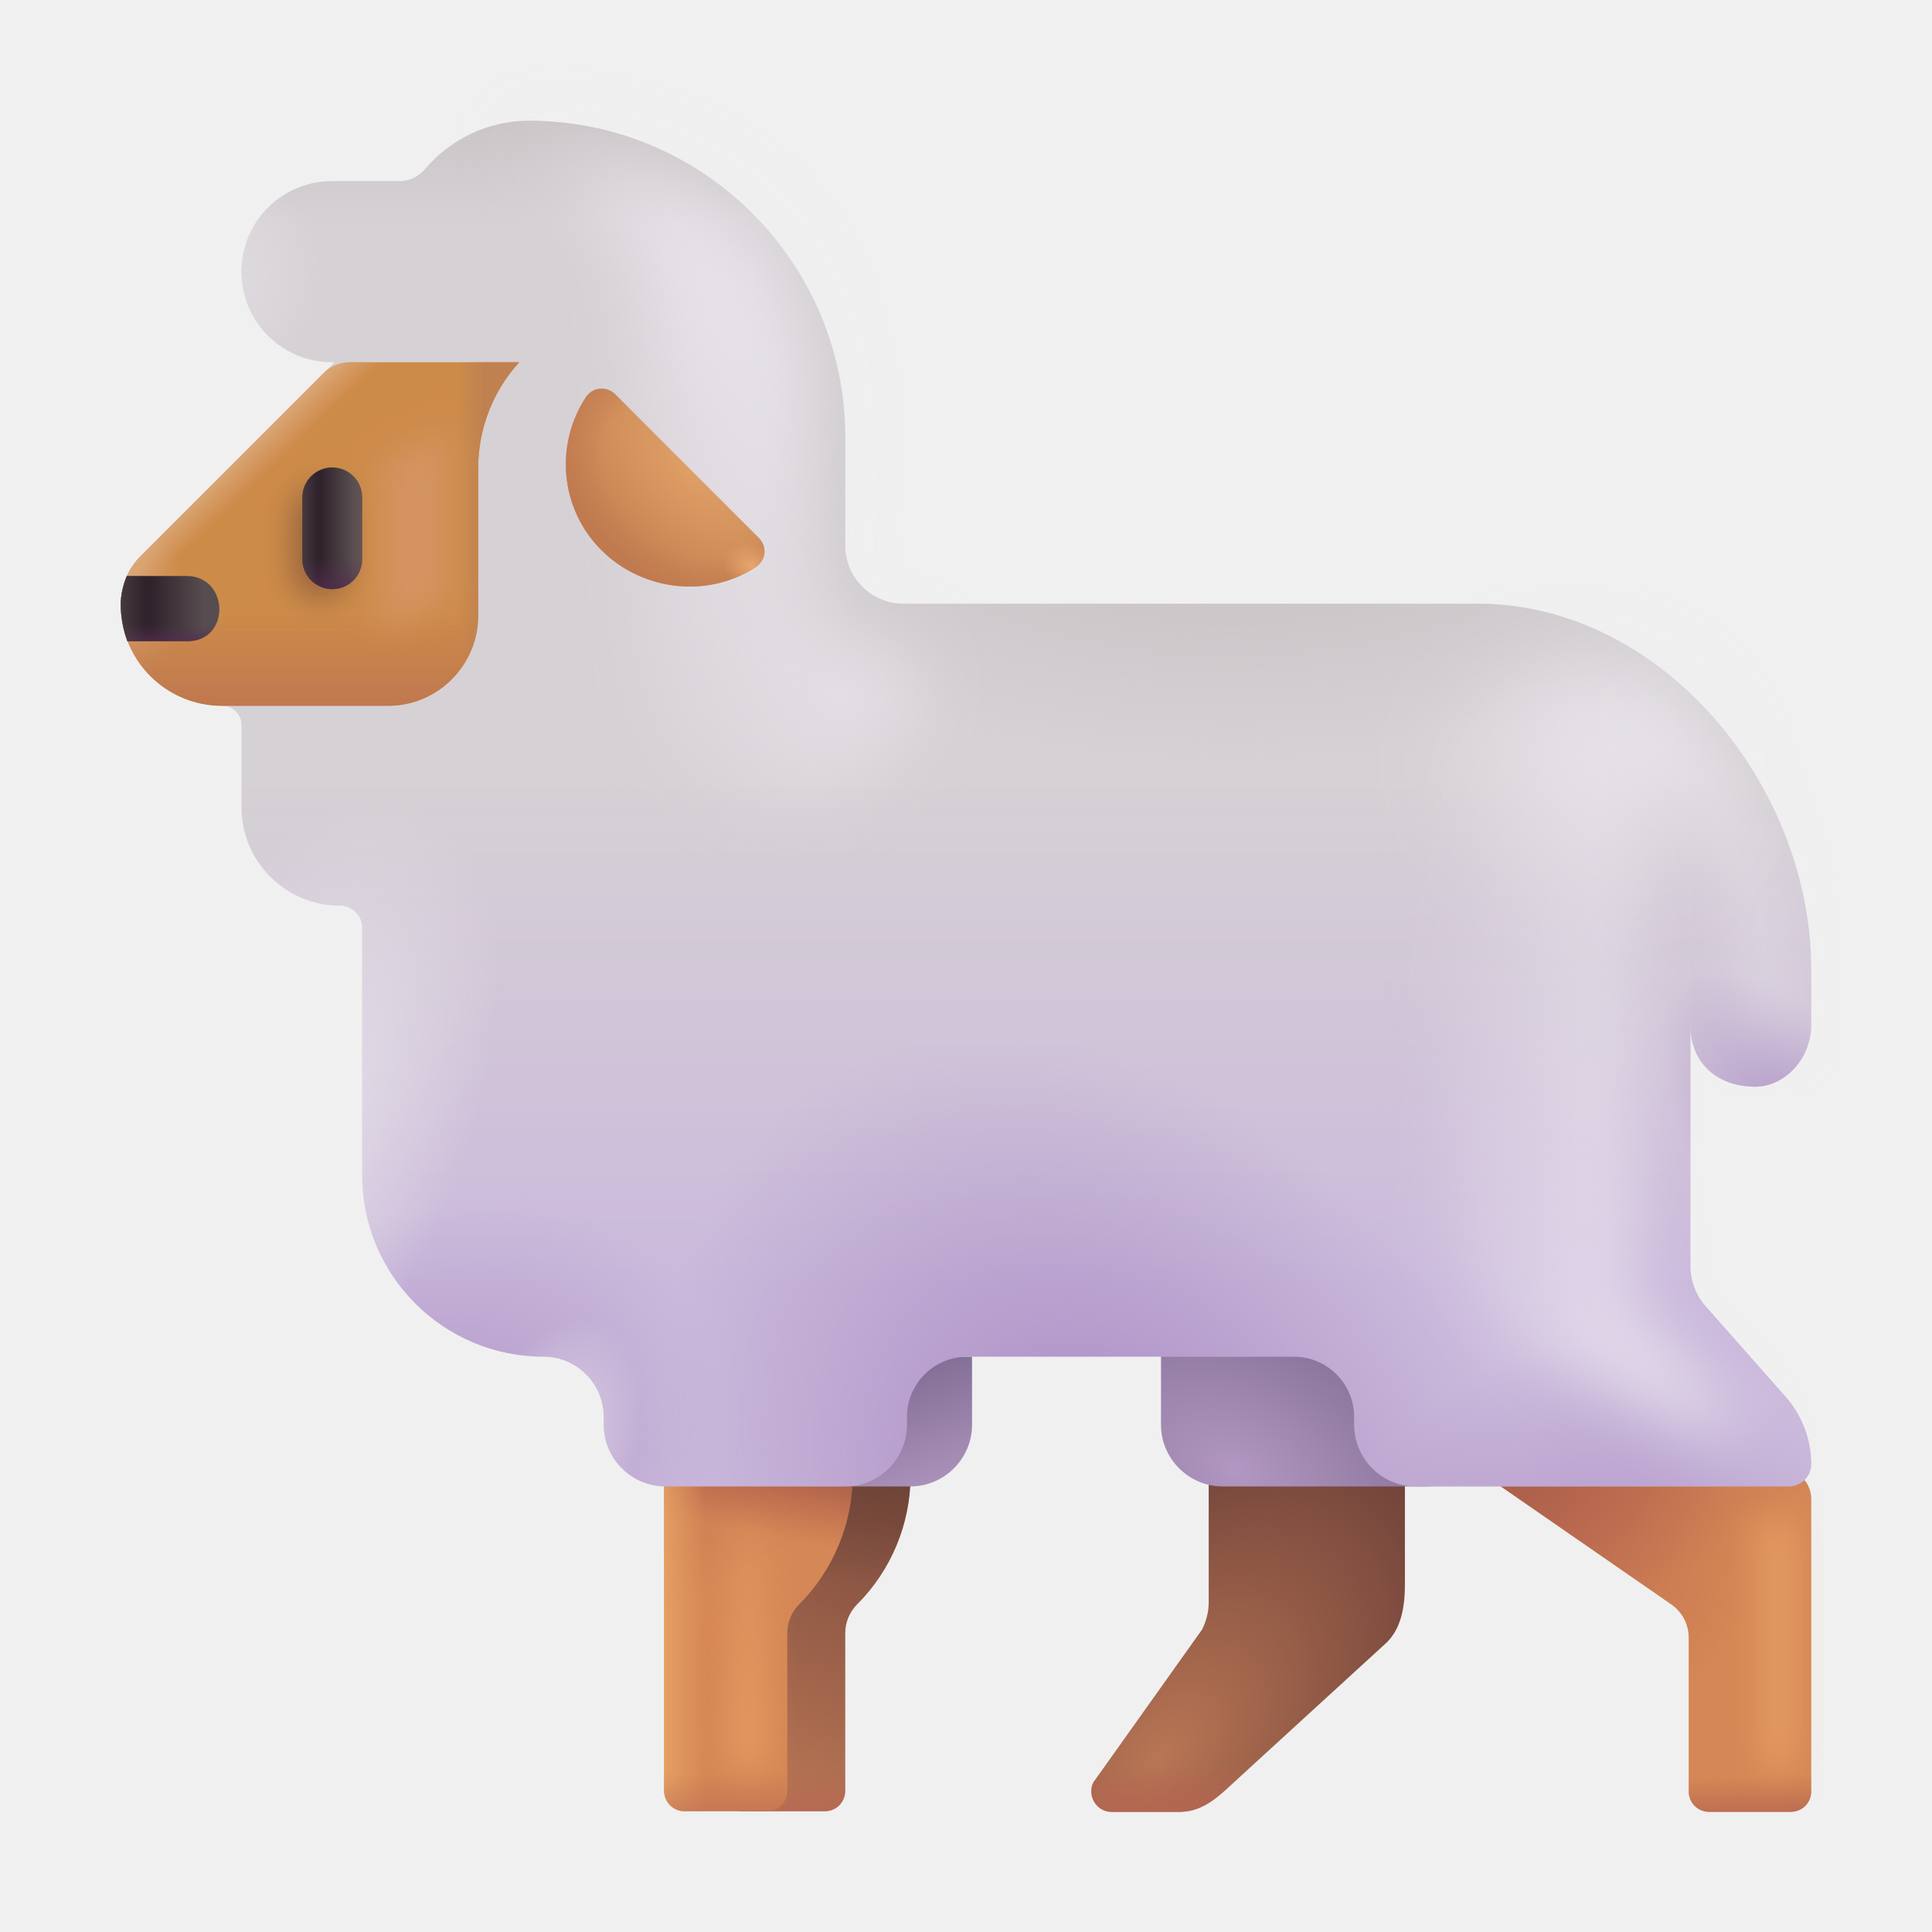
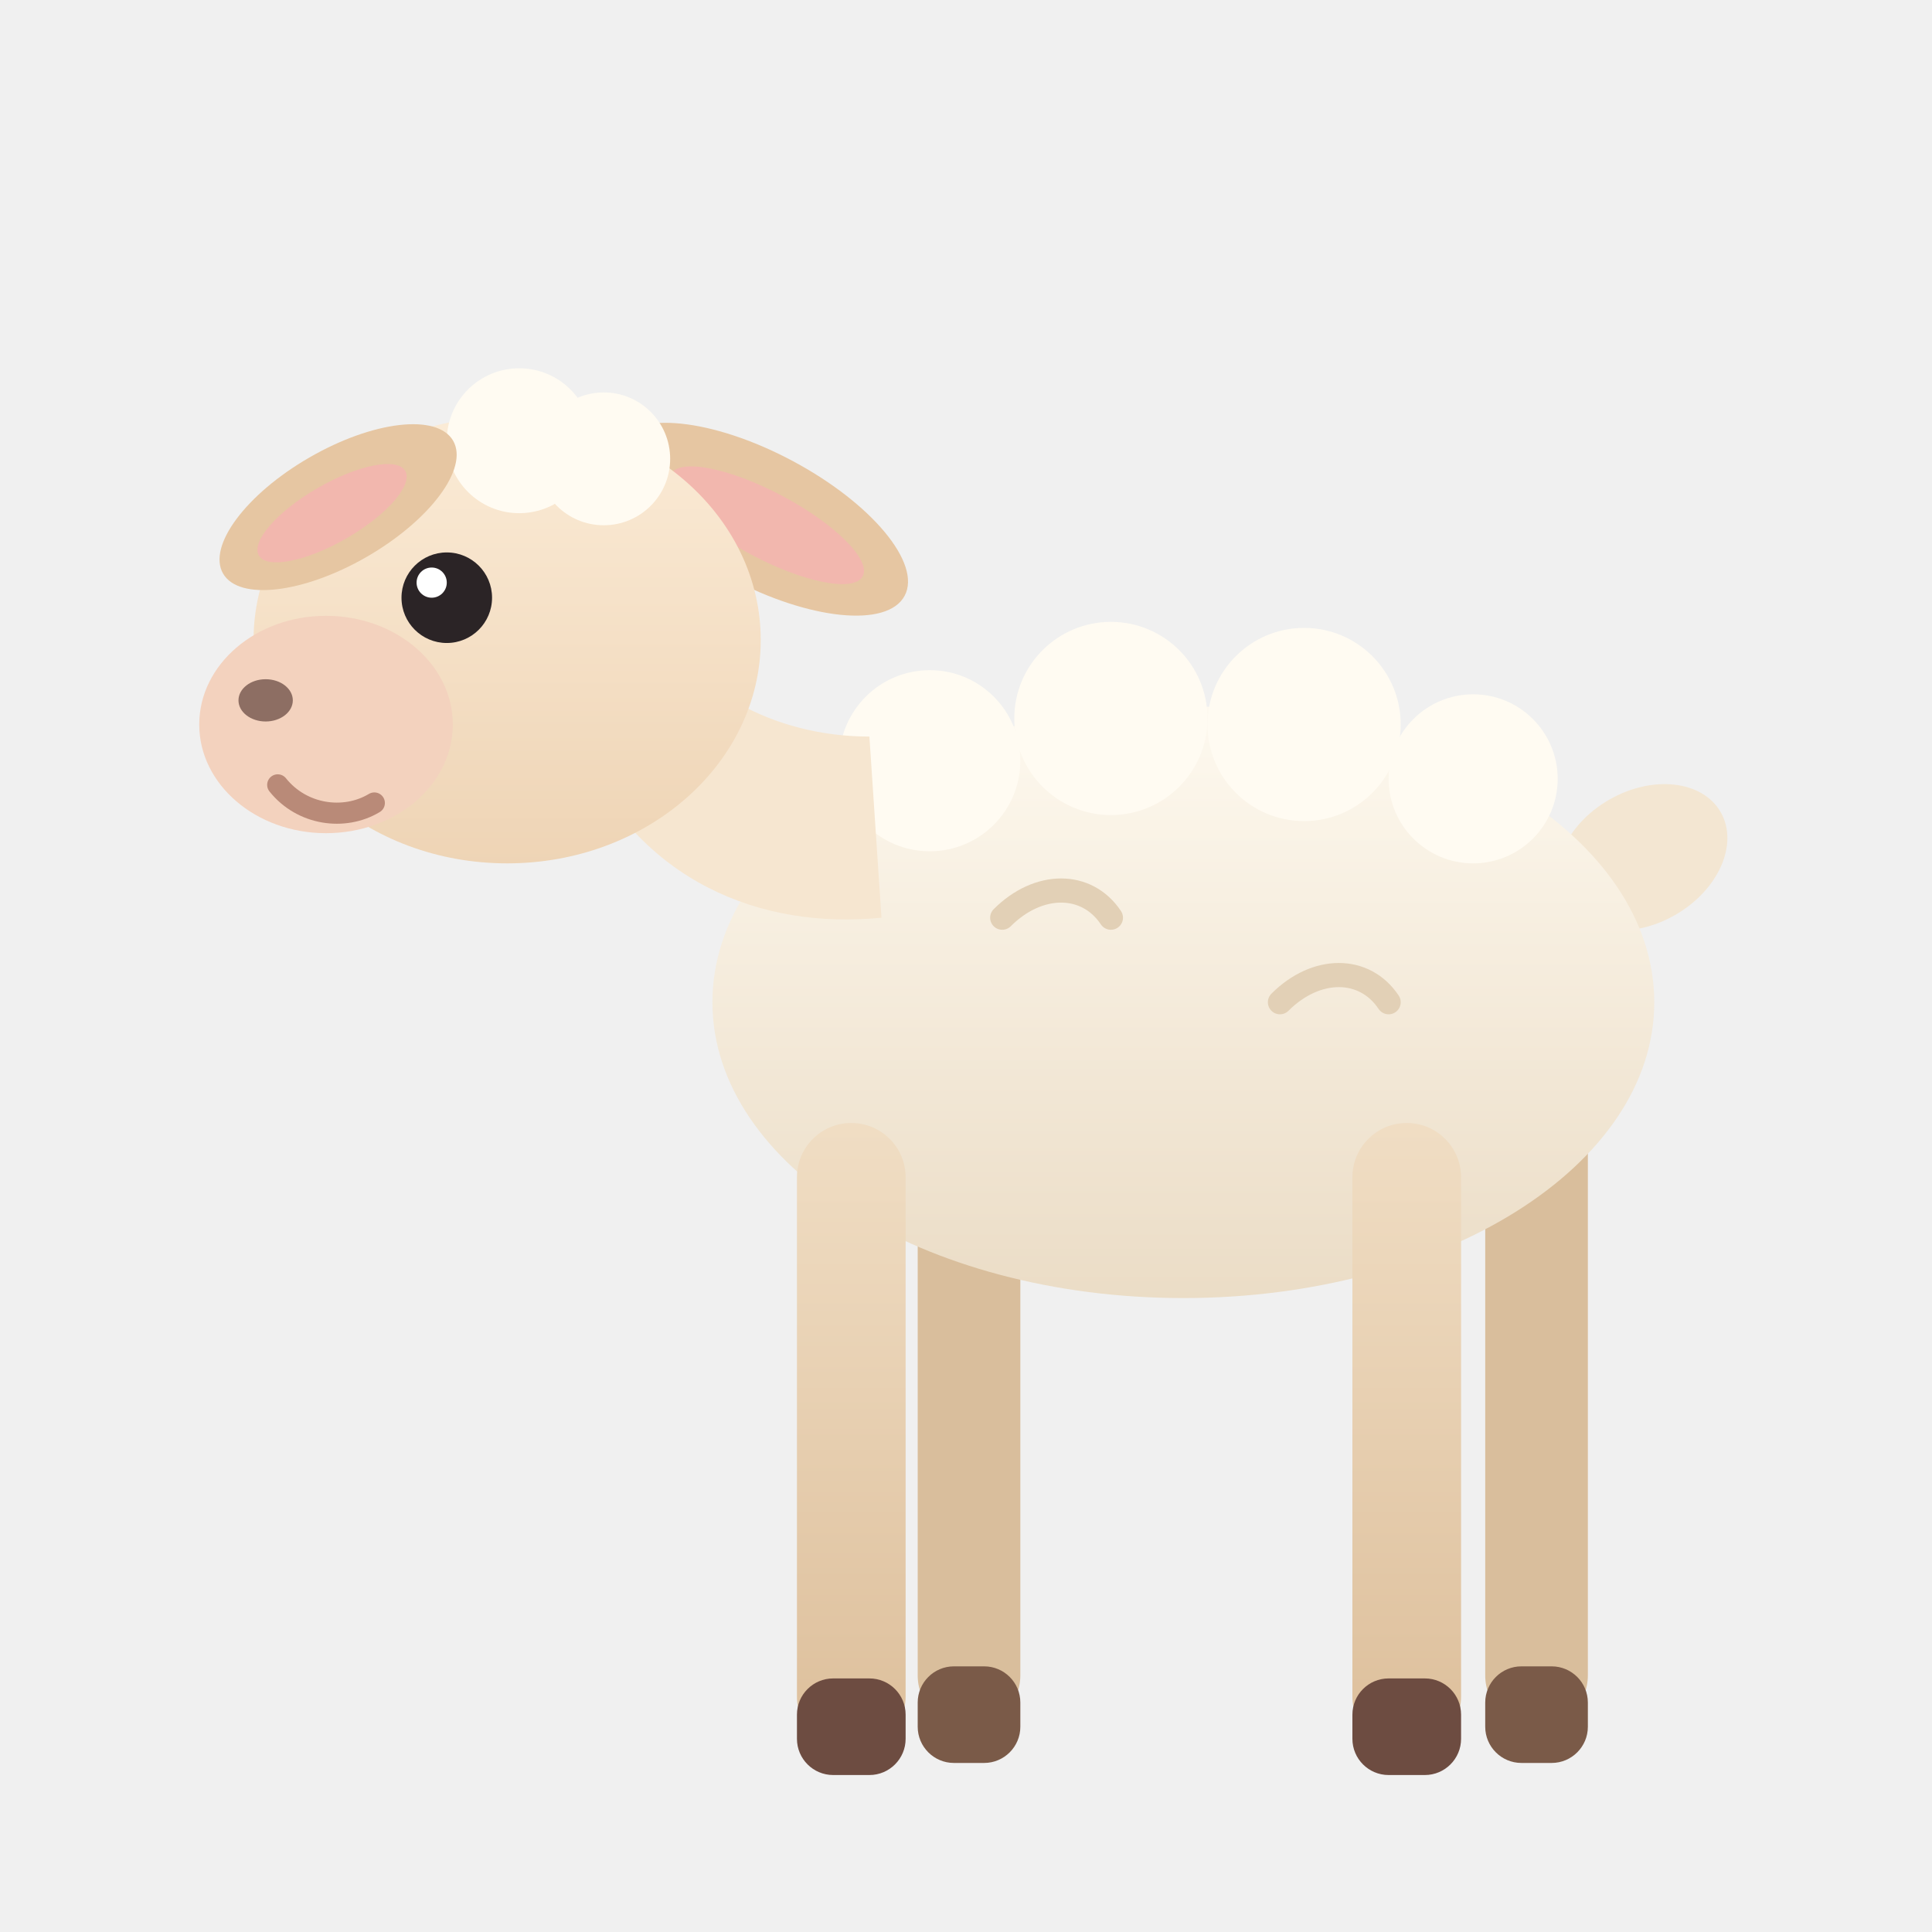
<svg xmlns="http://www.w3.org/2000/svg" width="32" height="32" viewBox="0 0 32 32" fill="none">
-   <g clip-path="url(#clip0_28327_3187)">
-     <path d="M20.02 21.39V26.54C20.02 26.7 19.98 26.85 19.91 26.99L18.11 29.52C18 29.74 18.16 30.01 18.41 30.01H19.53C19.85 30.01 20.08 29.85 20.34 29.61L22.93 27.24C23.22 26.99 23.27 26.59 23.27 26.23V21.41L20.02 21.39Z" fill="url(#paint0_radial_28327_3187)" />
-     <path d="M20.02 21.39V26.54C20.02 26.7 19.98 26.85 19.91 26.99L18.11 29.52C18 29.74 18.16 30.01 18.41 30.01H19.53C19.85 30.01 20.08 29.85 20.34 29.61L22.93 27.24C23.22 26.99 23.27 26.59 23.27 26.23V21.41L20.02 21.39Z" fill="url(#paint1_linear_28327_3187)" />
-     <path d="M20.02 21.39V26.54C20.02 26.7 19.98 26.85 19.91 26.99L18.11 29.52C18 29.74 18.16 30.01 18.41 30.01H19.53C19.85 30.01 20.08 29.85 20.34 29.61L22.93 27.24C23.22 26.99 23.27 26.59 23.27 26.23V21.41L20.02 21.39Z" fill="url(#paint2_linear_28327_3187)" />
-     <path d="M23.6 24.62H20.25C19.69 24.62 19.23 24.16 19.23 23.6V21.06H24.61V23.6C24.62 24.16 24.16 24.62 23.6 24.62Z" fill="url(#paint3_radial_28327_3187)" />
-     <path d="M11.96 29.66C11.96 29.85 12.11 30 12.3 30H13.66C13.85 30 14 29.85 14 29.66V27.05C14 26.87 14.07 26.7 14.2 26.57C14.76 26.01 15.08 25.24 15.08 24.45V22.46H11.96V29.66Z" fill="url(#paint4_linear_28327_3187)" />
-     <path d="M11.96 29.66C11.96 29.85 12.11 30 12.3 30H13.66C13.85 30 14 29.85 14 29.66V27.05C14 26.87 14.07 26.7 14.2 26.57C14.76 26.01 15.08 25.24 15.08 24.45V22.46H11.96V29.66Z" fill="url(#paint5_linear_28327_3187)" />
-     <path d="M11.96 29.66C11.96 29.85 12.11 30 12.3 30H13.66C13.85 30 14 29.85 14 29.66V27.05C14 26.87 14.07 26.7 14.2 26.57C14.76 26.01 15.08 25.24 15.08 24.45V22.46H11.96V29.66Z" fill="url(#paint6_linear_28327_3187)" />
-     <path d="M11.08 23.6C11.08 24.16 11.54 24.62 12.1 24.62H15.08C15.64 24.62 16.1 24.16 16.1 23.6V22.47H11.08V23.6Z" fill="url(#paint7_linear_28327_3187)" />
-     <path d="M11 29.66C11 29.85 11.15 30 11.34 30H12.7C12.89 30 13.04 29.85 13.04 29.66V27.05C13.04 26.87 13.11 26.7 13.24 26.57C13.8 26.01 14.12 25.24 14.12 24.45V22.46H11V29.66Z" fill="url(#paint8_linear_28327_3187)" />
-     <path d="M11 29.66C11 29.85 11.15 30 11.34 30H12.7C12.89 30 13.04 29.85 13.04 29.66V27.05C13.04 26.87 13.11 26.7 13.24 26.57C13.8 26.01 14.12 25.24 14.12 24.45V22.46H11V29.66Z" fill="url(#paint9_linear_28327_3187)" />
-     <path d="M11 29.66C11 29.85 11.15 30 11.34 30H12.7C12.89 30 13.04 29.85 13.04 29.66V27.05C13.04 26.87 13.11 26.7 13.24 26.57C13.8 26.01 14.12 25.24 14.12 24.45V22.46H11V29.66Z" fill="url(#paint10_linear_28327_3187)" />
-     <path d="M11 29.66C11 29.85 11.15 30 11.34 30H12.7C12.89 30 13.04 29.85 13.04 29.66V27.05C13.04 26.87 13.11 26.7 13.24 26.57C13.8 26.01 14.12 25.24 14.12 24.45V22.46H11V29.66Z" fill="url(#paint11_linear_28327_3187)" />
-     <path d="M24.438 24.328L27.69 26.58C27.87 26.71 27.97 26.91 27.97 27.13V29.67C27.97 29.86 28.12 30.01 28.31 30.01H29.66C29.85 30.01 30 29.86 30 29.67V24.828C30 24.552 29.776 24.328 29.5 24.328H24.438Z" fill="url(#paint12_radial_28327_3187)" />
-     <path d="M24.438 24.328L27.69 26.58C27.87 26.71 27.97 26.91 27.97 27.13V29.67C27.97 29.86 28.12 30.01 28.31 30.01H29.66C29.85 30.01 30 29.86 30 29.67V24.828C30 24.552 29.776 24.328 29.5 24.328H24.438Z" fill="url(#paint13_linear_28327_3187)" />
-     <path d="M24.438 24.328L27.69 26.58C27.87 26.71 27.97 26.91 27.97 27.13V29.67C27.97 29.86 28.12 30.01 28.31 30.01H29.66C29.85 30.01 30 29.86 30 29.67V24.828C30 24.552 29.776 24.328 29.5 24.328H24.438Z" fill="url(#paint14_linear_28327_3187)" />
-     <path d="M14.97 10H24.48C27.53 10 30 13.01 30 16.06V16.97C30 17.55 29.55 18 29.07 18C28.66 18 28.325 17.83 28.145 17.538C28.052 17.389 28 17.207 28 17V20.98C28 21.24 28.11 21.5 28.3 21.69L29.51 23.06C29.82 23.38 30 23.8 30 24.25V24.25C30 24.454 29.834 24.62 29.63 24.62H23.45C22.89 24.62 22.43 24.16 22.43 23.6V23.47C22.43 22.918 21.982 22.47 21.43 22.47H16.02C15.468 22.47 15.02 22.918 15.02 23.47V23.6C15.02 24.16 14.56 24.62 14 24.62H11.02C10.46 24.62 10 24.16 10 23.6V23.47C10 22.918 9.552 22.47 9 22.47C7.34 22.47 6 21.12 6 19.47V15.37C6 15.166 5.834 15 5.63 15C4.73 15 4 14.27 4 13.37V12.01C4 11.833 3.857 11.69 3.68 11.69C2.75 11.69 2 10.94 2 10.01C2 9.71 2.12 9.42 2.33 9.21L5.54 6H5.5C4.67 6 4 5.33 4 4.5C4 3.67 4.67 3 5.5 3H6.62C6.79 3 6.94 2.92 7.05 2.79C7.46 2.31 8.08 2 8.76 2C11.65 2 14 4.35 14 7.24V9.03C14 9.57 14.43 10 14.97 10Z" fill="url(#paint15_linear_28327_3187)" />
-     <path d="M14.97 10H24.48C27.53 10 30 13.01 30 16.06V16.97C30 17.55 29.55 18 29.07 18C28.66 18 28.325 17.83 28.145 17.538C28.052 17.389 28 17.207 28 17V20.98C28 21.24 28.11 21.5 28.3 21.69L29.51 23.06C29.82 23.38 30 23.8 30 24.25V24.25C30 24.454 29.834 24.62 29.63 24.62H23.45C22.89 24.62 22.43 24.16 22.43 23.6V23.47C22.43 22.918 21.982 22.47 21.43 22.47H16.02C15.468 22.47 15.02 22.918 15.02 23.47V23.6C15.02 24.16 14.56 24.62 14 24.62H11.02C10.46 24.62 10 24.16 10 23.6V23.47C10 22.918 9.552 22.47 9 22.47C7.34 22.47 6 21.12 6 19.47V15.37C6 15.166 5.834 15 5.63 15C4.73 15 4 14.27 4 13.37V12.01C4 11.833 3.857 11.69 3.68 11.69C2.75 11.69 2 10.94 2 10.01C2 9.71 2.12 9.42 2.33 9.21L5.54 6H5.5C4.67 6 4 5.33 4 4.5C4 3.67 4.67 3 5.5 3H6.62C6.79 3 6.94 2.92 7.05 2.79C7.46 2.31 8.08 2 8.76 2C11.65 2 14 4.35 14 7.24V9.03C14 9.57 14.43 10 14.97 10Z" fill="url(#paint16_linear_28327_3187)" />
-     <path d="M14.97 10H24.48C27.53 10 30 13.01 30 16.06V16.97C30 17.55 29.55 18 29.07 18C28.66 18 28.325 17.83 28.145 17.538C28.052 17.389 28 17.207 28 17V20.98C28 21.24 28.11 21.5 28.3 21.69L29.51 23.06C29.82 23.38 30 23.8 30 24.25V24.25C30 24.454 29.834 24.62 29.63 24.62H23.45C22.89 24.62 22.43 24.16 22.43 23.6V23.47C22.43 22.918 21.982 22.47 21.43 22.47H16.02C15.468 22.47 15.02 22.918 15.02 23.47V23.6C15.02 24.16 14.56 24.62 14 24.62H11.02C10.46 24.62 10 24.16 10 23.6V23.47C10 22.918 9.552 22.47 9 22.47C7.34 22.47 6 21.12 6 19.47V15.37C6 15.166 5.834 15 5.63 15C4.73 15 4 14.27 4 13.37V12.01C4 11.833 3.857 11.69 3.68 11.69C2.75 11.69 2 10.94 2 10.01C2 9.71 2.12 9.42 2.33 9.21L5.54 6H5.5C4.67 6 4 5.33 4 4.5C4 3.67 4.67 3 5.5 3H6.62C6.79 3 6.94 2.92 7.05 2.79C7.46 2.31 8.08 2 8.76 2C11.65 2 14 4.35 14 7.24V9.03C14 9.57 14.43 10 14.97 10Z" fill="url(#paint17_radial_28327_3187)" />
-     <path d="M14.97 10H24.48C27.53 10 30 13.01 30 16.06V16.97C30 17.55 29.55 18 29.07 18C28.66 18 28.325 17.83 28.145 17.538C28.052 17.389 28 17.207 28 17V20.98C28 21.24 28.11 21.5 28.3 21.69L29.51 23.06C29.82 23.38 30 23.8 30 24.25V24.25C30 24.454 29.834 24.62 29.63 24.62H23.45C22.89 24.62 22.43 24.16 22.43 23.6V23.47C22.43 22.918 21.982 22.47 21.43 22.47H16.02C15.468 22.47 15.02 22.918 15.02 23.47V23.6C15.02 24.16 14.56 24.62 14 24.62H11.02C10.46 24.62 10 24.16 10 23.6V23.47C10 22.918 9.552 22.47 9 22.47C7.34 22.47 6 21.12 6 19.47V15.37C6 15.166 5.834 15 5.63 15C4.73 15 4 14.27 4 13.37V12.01C4 11.833 3.857 11.69 3.68 11.69C2.75 11.69 2 10.94 2 10.01C2 9.71 2.12 9.42 2.33 9.21L5.54 6H5.5C4.67 6 4 5.33 4 4.5C4 3.67 4.67 3 5.5 3H6.62C6.79 3 6.94 2.92 7.05 2.79C7.46 2.31 8.08 2 8.76 2C11.65 2 14 4.35 14 7.24V9.03C14 9.57 14.43 10 14.97 10Z" fill="url(#paint18_radial_28327_3187)" />
-     <path d="M14.97 10H24.48C27.53 10 30 13.01 30 16.06V16.97C30 17.55 29.55 18 29.07 18C28.66 18 28.325 17.83 28.145 17.538C28.052 17.389 28 17.207 28 17V20.98C28 21.24 28.11 21.5 28.3 21.69L29.51 23.06C29.82 23.38 30 23.8 30 24.25V24.25C30 24.454 29.834 24.62 29.63 24.62H23.45C22.89 24.62 22.43 24.16 22.43 23.6V23.47C22.43 22.918 21.982 22.47 21.43 22.47H16.02C15.468 22.47 15.02 22.918 15.02 23.47V23.6C15.02 24.16 14.56 24.62 14 24.62H11.02C10.46 24.62 10 24.16 10 23.6V23.47C10 22.918 9.552 22.47 9 22.47C7.34 22.47 6 21.12 6 19.47V15.37C6 15.166 5.834 15 5.63 15C4.73 15 4 14.27 4 13.37V12.01C4 11.833 3.857 11.69 3.68 11.69C2.75 11.69 2 10.94 2 10.01C2 9.71 2.12 9.42 2.33 9.21L5.54 6H5.5C4.67 6 4 5.33 4 4.5C4 3.67 4.67 3 5.5 3H6.62C6.79 3 6.94 2.92 7.05 2.79C7.46 2.31 8.08 2 8.76 2C11.65 2 14 4.35 14 7.24V9.03C14 9.57 14.43 10 14.97 10Z" fill="url(#paint19_radial_28327_3187)" />
-     <path d="M14.97 10H24.48C27.53 10 30 13.01 30 16.06V16.97C30 17.55 29.55 18 29.07 18C28.66 18 28.325 17.83 28.145 17.538C28.052 17.389 28 17.207 28 17V20.98C28 21.24 28.11 21.5 28.3 21.69L29.51 23.06C29.82 23.38 30 23.8 30 24.25V24.25C30 24.454 29.834 24.62 29.63 24.62H23.45C22.89 24.62 22.43 24.16 22.43 23.6V23.47C22.43 22.918 21.982 22.47 21.43 22.47H16.02C15.468 22.47 15.02 22.918 15.02 23.47V23.6C15.02 24.16 14.56 24.62 14 24.62H11.02C10.46 24.62 10 24.16 10 23.6V23.47C10 22.918 9.552 22.47 9 22.47C7.34 22.47 6 21.12 6 19.47V15.37C6 15.166 5.834 15 5.63 15C4.73 15 4 14.27 4 13.37V12.01C4 11.833 3.857 11.69 3.68 11.69C2.75 11.69 2 10.94 2 10.01C2 9.71 2.12 9.42 2.33 9.21L5.54 6H5.5C4.67 6 4 5.33 4 4.5C4 3.67 4.67 3 5.5 3H6.62C6.79 3 6.94 2.92 7.05 2.79C7.46 2.31 8.08 2 8.76 2C11.65 2 14 4.35 14 7.24V9.03C14 9.57 14.43 10 14.97 10Z" fill="url(#paint20_radial_28327_3187)" />
-     <path d="M14.97 10H24.48C27.53 10 30 13.01 30 16.06V16.97C30 17.55 29.55 18 29.07 18C28.66 18 28.325 17.83 28.145 17.538C28.052 17.389 28 17.207 28 17V20.98C28 21.24 28.11 21.5 28.3 21.69L29.51 23.06C29.82 23.38 30 23.8 30 24.25V24.25C30 24.454 29.834 24.62 29.63 24.62H23.45C22.89 24.62 22.43 24.16 22.43 23.6V23.47C22.43 22.918 21.982 22.47 21.43 22.47H16.02C15.468 22.47 15.02 22.918 15.02 23.47V23.6C15.02 24.16 14.56 24.62 14 24.62H11.02C10.46 24.62 10 24.16 10 23.6V23.47C10 22.918 9.552 22.47 9 22.47C7.34 22.47 6 21.12 6 19.47V15.37C6 15.166 5.834 15 5.63 15C4.73 15 4 14.27 4 13.37V12.01C4 11.833 3.857 11.69 3.68 11.69C2.75 11.69 2 10.94 2 10.01C2 9.71 2.12 9.42 2.33 9.21L5.54 6H5.5C4.67 6 4 5.33 4 4.5C4 3.67 4.67 3 5.5 3H6.62C6.79 3 6.94 2.92 7.05 2.79C7.46 2.31 8.08 2 8.76 2C11.65 2 14 4.35 14 7.24V9.03C14 9.57 14.43 10 14.97 10Z" fill="url(#paint21_radial_28327_3187)" />
-     <path d="M14.97 10H24.48C27.53 10 30 13.01 30 16.06V16.97C30 17.55 29.55 18 29.07 18C28.66 18 28.325 17.83 28.145 17.538C28.052 17.389 28 17.207 28 17V20.98C28 21.24 28.11 21.5 28.3 21.69L29.51 23.06C29.82 23.38 30 23.8 30 24.25V24.25C30 24.454 29.834 24.62 29.63 24.62H23.45C22.89 24.62 22.43 24.16 22.43 23.6V23.47C22.43 22.918 21.982 22.47 21.43 22.47H16.02C15.468 22.47 15.02 22.918 15.02 23.47V23.6C15.02 24.16 14.56 24.62 14 24.62H11.02C10.46 24.62 10 24.16 10 23.6V23.47C10 22.918 9.552 22.47 9 22.47C7.34 22.47 6 21.12 6 19.47V15.37C6 15.166 5.834 15 5.63 15C4.73 15 4 14.27 4 13.37V12.01C4 11.833 3.857 11.69 3.68 11.69C2.75 11.69 2 10.94 2 10.01C2 9.71 2.12 9.42 2.33 9.21L5.54 6H5.5C4.67 6 4 5.33 4 4.5C4 3.67 4.67 3 5.5 3H6.62C6.79 3 6.94 2.92 7.05 2.79C7.46 2.31 8.08 2 8.76 2C11.65 2 14 4.35 14 7.24V9.03C14 9.57 14.43 10 14.97 10Z" fill="url(#paint22_radial_28327_3187)" />
-     <path d="M14.97 10H24.48C27.53 10 30 13.01 30 16.06V16.97C30 17.55 29.55 18 29.07 18C28.66 18 28.325 17.83 28.145 17.538C28.052 17.389 28 17.207 28 17V20.98C28 21.24 28.11 21.5 28.3 21.69L29.51 23.06C29.82 23.38 30 23.8 30 24.25V24.25C30 24.454 29.834 24.62 29.63 24.62H23.45C22.89 24.62 22.43 24.16 22.43 23.6V23.47C22.43 22.918 21.982 22.47 21.43 22.47H16.02C15.468 22.47 15.02 22.918 15.02 23.47V23.6C15.02 24.16 14.56 24.62 14 24.62H11.02C10.46 24.62 10 24.16 10 23.6V23.47C10 22.918 9.552 22.47 9 22.47C7.34 22.47 6 21.12 6 19.47V15.37C6 15.166 5.834 15 5.63 15C4.73 15 4 14.27 4 13.37V12.01C4 11.833 3.857 11.69 3.68 11.69C2.75 11.69 2 10.94 2 10.01C2 9.71 2.12 9.42 2.33 9.21L5.54 6H5.5C4.67 6 4 5.33 4 4.5C4 3.67 4.67 3 5.5 3H6.62C6.79 3 6.94 2.92 7.05 2.79C7.46 2.31 8.08 2 8.76 2C11.65 2 14 4.35 14 7.24V9.03C14 9.57 14.43 10 14.97 10Z" fill="url(#paint23_radial_28327_3187)" />
-     <path d="M14.97 10H24.48C27.53 10 30 13.01 30 16.06V16.97C30 17.55 29.55 18 29.07 18C28.66 18 28.325 17.83 28.145 17.538C28.052 17.389 28 17.207 28 17V20.98C28 21.24 28.11 21.5 28.3 21.69L29.51 23.06C29.82 23.38 30 23.8 30 24.25V24.25C30 24.454 29.834 24.62 29.63 24.62H23.45C22.89 24.62 22.43 24.16 22.43 23.6V23.47C22.43 22.918 21.982 22.47 21.43 22.47H16.02C15.468 22.47 15.02 22.918 15.02 23.47V23.6C15.02 24.16 14.56 24.62 14 24.62H11.02C10.46 24.62 10 24.16 10 23.6V23.47C10 22.918 9.552 22.47 9 22.47C7.34 22.47 6 21.12 6 19.47V15.37C6 15.166 5.834 15 5.63 15C4.73 15 4 14.27 4 13.37V12.01C4 11.833 3.857 11.69 3.68 11.69C2.75 11.69 2 10.94 2 10.01C2 9.71 2.12 9.42 2.33 9.21L5.54 6H5.5C4.67 6 4 5.33 4 4.5C4 3.67 4.67 3 5.5 3H6.62C6.79 3 6.94 2.92 7.05 2.79C7.46 2.31 8.08 2 8.76 2C11.65 2 14 4.35 14 7.24V9.03C14 9.57 14.43 10 14.97 10Z" fill="url(#paint24_radial_28327_3187)" />
-     <g filter="url(#filter0_f_28327_3187)">
-       <path d="M13.539 7.47C13.539 2.806 9.756 2.524 8.398 2.365C9.455 2.747 10.748 3.393 10.748 6.148V11.088C10.748 12.502 11.947 13.335 13.125 13.188C14.875 12.969 15.109 11.518 15.219 10.906C14.094 10.906 13.515 10.433 13.539 9.674V7.47Z" fill="url(#paint25_linear_28327_3187)" />
-     </g>
-     <path d="M7.92 7.76C7.92 7.08 8.18 6.46 8.6 6H5.8C5.63 6 5.47 6.07 5.36 6.18L2.33 9.21C2.12 9.42 2 9.71 2 10.01C2 10.94 2.75 11.69 3.68 11.69H6.43C7.25 11.69 7.92 11.02 7.92 10.2V7.76Z" fill="#CD8B49" />
-     <path d="M7.92 7.76C7.92 7.08 8.18 6.46 8.6 6H5.8C5.63 6 5.47 6.07 5.36 6.18L2.33 9.21C2.12 9.42 2 9.71 2 10.01C2 10.94 2.75 11.69 3.68 11.69H6.43C7.25 11.69 7.92 11.02 7.92 10.2V7.76Z" fill="url(#paint26_linear_28327_3187)" />
-     <path d="M7.92 7.76C7.92 7.08 8.18 6.46 8.6 6H5.8C5.63 6 5.47 6.07 5.36 6.18L2.33 9.21C2.12 9.42 2 9.71 2 10.01C2 10.94 2.75 11.69 3.68 11.69H6.43C7.25 11.69 7.92 11.02 7.92 10.2V7.76Z" fill="url(#paint27_radial_28327_3187)" />
-     <path d="M7.92 7.76C7.92 7.08 8.18 6.46 8.6 6H5.8C5.63 6 5.47 6.07 5.36 6.18L2.33 9.21C2.12 9.42 2 9.71 2 10.01C2 10.94 2.75 11.69 3.68 11.69H6.43C7.25 11.69 7.92 11.02 7.92 10.2V7.76Z" fill="url(#paint28_linear_28327_3187)" />
-     <path d="M7.92 7.76C7.92 7.08 8.18 6.46 8.6 6H5.8C5.63 6 5.47 6.07 5.36 6.18L2.33 9.21C2.12 9.42 2 9.71 2 10.01C2 10.94 2.75 11.69 3.68 11.69H6.43C7.25 11.69 7.92 11.02 7.92 10.2V7.76Z" fill="url(#paint29_linear_28327_3187)" />
-     <path d="M3.08 10.62C3.1 10.62 3.12 10.62 3.14 10.62C3.83 10.58 3.78 9.54 3.09 9.54H2.1C2.04 9.69 2 9.85 2 10.01C2 10.22 2.04 10.43 2.11 10.62H3.08Z" fill="url(#paint30_linear_28327_3187)" />
-     <path d="M3.08 10.62C3.1 10.62 3.12 10.62 3.14 10.62C3.83 10.58 3.78 9.54 3.09 9.54H2.1C2.04 9.69 2 9.85 2 10.01C2 10.22 2.04 10.43 2.11 10.62H3.08Z" fill="url(#paint31_linear_28327_3187)" />
-     <path d="M3.08 10.62C3.1 10.62 3.12 10.62 3.14 10.62C3.83 10.58 3.78 9.54 3.09 9.54H2.1C2.04 9.69 2 9.85 2 10.01C2 10.22 2.04 10.43 2.11 10.62H3.08Z" fill="url(#paint32_linear_28327_3187)" />
-     <g filter="url(#filter1_f_28327_3187)">
-       <path d="M27.078 21.669V12.06H23.891V19.864C23.891 21.087 24.634 22.188 25.768 22.646L29.078 23.982L27.078 21.669Z" fill="url(#paint33_linear_28327_3187)" />
-     </g>
-     <path d="M10.19 6.53C10.05 6.39 9.82 6.41 9.71 6.57C9.19 7.35 9.27 8.41 9.95 9.1L9.96 9.11C10.65 9.8 11.74 9.91 12.52 9.39C12.69 9.28 12.71 9.05 12.57 8.91L10.19 6.53Z" fill="url(#paint34_radial_28327_3187)" />
-     <path d="M10.19 6.53C10.05 6.39 9.82 6.41 9.71 6.57C9.19 7.35 9.27 8.41 9.95 9.1L9.96 9.11C10.65 9.8 11.74 9.91 12.52 9.39C12.69 9.28 12.71 9.05 12.57 8.91L10.19 6.53Z" fill="url(#paint35_radial_28327_3187)" />
-     <path d="M10.19 6.53C10.05 6.39 9.82 6.41 9.71 6.57C9.19 7.35 9.27 8.41 9.95 9.1L9.96 9.11C10.65 9.8 11.74 9.91 12.52 9.39C12.69 9.28 12.71 9.05 12.57 8.91L10.19 6.53Z" fill="url(#paint36_radial_28327_3187)" />
-     <g filter="url(#filter2_f_28327_3187)">
-       <rect x="4.847" y="8.076" width="0.905" height="1.839" rx="0.453" fill="#97633D" />
-     </g>
-     <rect x="5.008" y="7.742" width="0.992" height="2.016" rx="0.496" fill="url(#paint37_linear_28327_3187)" />
-     <rect x="5.008" y="7.742" width="0.992" height="2.016" rx="0.496" fill="url(#paint38_linear_28327_3187)" />
-     <rect x="5.008" y="7.742" width="0.992" height="2.016" rx="0.496" fill="url(#paint39_linear_28327_3187)" />
-     <g filter="url(#filter3_f_28327_3187)">
-       <path d="M29.453 29.266V25.219" stroke="#F4AF6F" stroke-width="0.3" />
-     </g>
-     <g filter="url(#filter4_f_28327_3187)">
-       <path d="M12.388 29.266V25.219" stroke="url(#paint40_linear_28327_3187)" stroke-width="0.3" />
-     </g>
-     <g filter="url(#filter5_f_28327_3187)">
-       <circle cx="25.878" cy="13.748" r="2.784" fill="url(#paint41_radial_28327_3187)" />
-     </g>
-     <g filter="url(#filter6_f_28327_3187)">
-       <path d="M27.266 11.797C28.984 13.266 29.297 15.047 29.297 17.125" stroke="#EDE9F0" stroke-width="0.3" />
-     </g>
-     <g filter="url(#filter7_f_28327_3187)">
-       <path d="M6.297 7.641L7.438 7.094V9.922L6.297 10.469V7.641Z" fill="#D49360" />
-     </g>
-   </g>
  <defs>
-     <filter id="filter0_f_28327_3187" x="7.198" y="1.165" width="9.221" height="13.239" filterUnits="userSpaceOnUse" color-interpolation-filters="sRGB">
-       <feFlood flood-opacity="0" result="BackgroundImageFix" />
-       <feBlend mode="normal" in="SourceGraphic" in2="BackgroundImageFix" result="shape" />
-       <feGaussianBlur stdDeviation="0.6" result="effect1_foregroundBlur_28327_3187" />
-     </filter>
-     <filter id="filter1_f_28327_3187" x="22.891" y="11.06" width="7.188" height="13.922" filterUnits="userSpaceOnUse" color-interpolation-filters="sRGB">
-       <feFlood flood-opacity="0" result="BackgroundImageFix" />
-       <feBlend mode="normal" in="SourceGraphic" in2="BackgroundImageFix" result="shape" />
-       <feGaussianBlur stdDeviation="0.5" result="effect1_foregroundBlur_28327_3187" />
-     </filter>
-     <filter id="filter2_f_28327_3187" x="4.347" y="7.576" width="1.905" height="2.839" filterUnits="userSpaceOnUse" color-interpolation-filters="sRGB">
-       <feFlood flood-opacity="0" result="BackgroundImageFix" />
-       <feBlend mode="normal" in="SourceGraphic" in2="BackgroundImageFix" result="shape" />
-       <feGaussianBlur stdDeviation="0.25" result="effect1_foregroundBlur_28327_3187" />
-     </filter>
-     <filter id="filter3_f_28327_3187" x="28.703" y="24.619" width="1.5" height="5.247" filterUnits="userSpaceOnUse" color-interpolation-filters="sRGB">
-       <feFlood flood-opacity="0" result="BackgroundImageFix" />
-       <feBlend mode="normal" in="SourceGraphic" in2="BackgroundImageFix" result="shape" />
-       <feGaussianBlur stdDeviation="0.3" result="effect1_foregroundBlur_28327_3187" />
-     </filter>
-     <filter id="filter4_f_28327_3187" x="11.638" y="24.619" width="1.5" height="5.247" filterUnits="userSpaceOnUse" color-interpolation-filters="sRGB">
-       <feFlood flood-opacity="0" result="BackgroundImageFix" />
-       <feBlend mode="normal" in="SourceGraphic" in2="BackgroundImageFix" result="shape" />
-       <feGaussianBlur stdDeviation="0.3" result="effect1_foregroundBlur_28327_3187" />
-     </filter>
-     <filter id="filter5_f_28327_3187" x="21.894" y="9.764" width="7.968" height="7.968" filterUnits="userSpaceOnUse" color-interpolation-filters="sRGB">
-       <feFlood flood-opacity="0" result="BackgroundImageFix" />
-       <feBlend mode="normal" in="SourceGraphic" in2="BackgroundImageFix" result="shape" />
-       <feGaussianBlur stdDeviation="0.6" result="effect1_foregroundBlur_28327_3187" />
-     </filter>
-     <filter id="filter6_f_28327_3187" x="26.168" y="10.683" width="4.279" height="7.442" filterUnits="userSpaceOnUse" color-interpolation-filters="sRGB">
-       <feFlood flood-opacity="0" result="BackgroundImageFix" />
-       <feBlend mode="normal" in="SourceGraphic" in2="BackgroundImageFix" result="shape" />
-       <feGaussianBlur stdDeviation="0.5" result="effect1_foregroundBlur_28327_3187" />
-     </filter>
-     <filter id="filter7_f_28327_3187" x="5.797" y="6.594" width="2.141" height="4.375" filterUnits="userSpaceOnUse" color-interpolation-filters="sRGB">
-       <feFlood flood-opacity="0" result="BackgroundImageFix" />
-       <feBlend mode="normal" in="SourceGraphic" in2="BackgroundImageFix" result="shape" />
-       <feGaussianBlur stdDeviation="0.25" result="effect1_foregroundBlur_28327_3187" />
-     </filter>
-     <radialGradient id="paint0_radial_28327_3187" cx="0" cy="0" r="1" gradientUnits="userSpaceOnUse" gradientTransform="translate(19.1875 29.125) rotate(-50.2361) scale(6.38264 3.75512)">
-       <stop stop-color="#B97654" />
-       <stop offset="1" stop-color="#70423A" />
-     </radialGradient>
-     <linearGradient id="paint1_linear_28327_3187" x1="21.643" y1="30.82" x2="21.643" y2="28.675" gradientUnits="userSpaceOnUse">
-       <stop stop-color="#B56551" />
-       <stop offset="0.716" stop-color="#B56551" stop-opacity="0" />
+     <linearGradient id="lam-lijf" x1="18" y1="11" x2="18" y2="22" gradientUnits="userSpaceOnUse">
+       <stop stop-color="#FFFBF2" />
+       <stop offset="1" stop-color="#EADBC4" />
    </linearGradient>
-     <linearGradient id="paint2_linear_28327_3187" x1="21.796" y1="30.367" x2="21.724" y2="28.671" gradientUnits="userSpaceOnUse">
-       <stop stop-color="#B56551" />
-       <stop offset="0.716" stop-color="#B56551" stop-opacity="0" />
+     <linearGradient id="lam-kop" x1="8" y1="7" x2="8" y2="15" gradientUnits="userSpaceOnUse">
+       <stop stop-color="#FBEBD6" />
+       <stop offset="1" stop-color="#EDD2B2" />
    </linearGradient>
-     <radialGradient id="paint3_radial_28327_3187" cx="0" cy="0" r="1" gradientUnits="userSpaceOnUse" gradientTransform="translate(20.4687 24.3437) rotate(-65.8331) scale(2.67165 4.03761)">
-       <stop stop-color="#B197C1" />
-       <stop offset="1" stop-color="#857097" />
-     </radialGradient>
-     <linearGradient id="paint4_linear_28327_3187" x1="14.258" y1="30.5" x2="16.637" y2="24.213" gradientUnits="userSpaceOnUse">
-       <stop stop-color="#B97654" />
-       <stop offset="1" stop-color="#70423A" />
+     <linearGradient id="lam-poot" x1="0" y1="18" x2="0" y2="29" gradientUnits="userSpaceOnUse">
+       <stop stop-color="#F1DFC6" />
+       <stop offset="1" stop-color="#DDBF9B" />
    </linearGradient>
-     <linearGradient id="paint5_linear_28327_3187" x1="13.52" y1="23.688" x2="13.52" y2="26.23" gradientUnits="userSpaceOnUse">
-       <stop stop-color="#684234" />
-       <stop offset="1" stop-color="#684234" stop-opacity="0" />
-     </linearGradient>
-     <linearGradient id="paint6_linear_28327_3187" x1="14.195" y1="30.312" x2="14.103" y2="28.832" gradientUnits="userSpaceOnUse">
-       <stop stop-color="#B56551" />
-       <stop offset="0.716" stop-color="#B56551" stop-opacity="0" />
-     </linearGradient>
-     <linearGradient id="paint7_linear_28327_3187" x1="14.205" y1="25.344" x2="13.517" y2="23.293" gradientUnits="userSpaceOnUse">
-       <stop stop-color="#B197C1" />
-       <stop offset="1" stop-color="#857097" />
-     </linearGradient>
-     <linearGradient id="paint8_linear_28327_3187" x1="12" y1="18.312" x2="15.231" y2="24.558" gradientUnits="userSpaceOnUse">
-       <stop stop-color="#B5644F" />
-       <stop offset="1" stop-color="#D58755" />
-     </linearGradient>
-     <linearGradient id="paint9_linear_28327_3187" x1="14.359" y1="24.531" x2="14.116" y2="25.716" gradientUnits="userSpaceOnUse">
-       <stop stop-color="#AA5C48" />
-       <stop offset="1" stop-color="#B5644F" stop-opacity="0" />
-     </linearGradient>
-     <linearGradient id="paint10_linear_28327_3187" x1="10.812" y1="28.125" x2="11.688" y2="28.125" gradientUnits="userSpaceOnUse">
-       <stop stop-color="#EAA566" />
-       <stop offset="1" stop-color="#EAA566" stop-opacity="0" />
-     </linearGradient>
-     <linearGradient id="paint11_linear_28327_3187" x1="13.143" y1="30.75" x2="13.143" y2="28.832" gradientUnits="userSpaceOnUse">
-       <stop stop-color="#B56551" />
-       <stop offset="0.716" stop-color="#B56551" stop-opacity="0" />
-     </linearGradient>
-     <radialGradient id="paint12_radial_28327_3187" cx="0" cy="0" r="1" gradientUnits="userSpaceOnUse" gradientTransform="translate(24.4375 24.3281) rotate(40.958) scale(5.17254 3.5038)">
-       <stop stop-color="#B5644F" />
-       <stop offset="1" stop-color="#D58755" />
-     </radialGradient>
-     <linearGradient id="paint13_linear_28327_3187" x1="25.062" y1="23.938" x2="26.875" y2="26.719" gradientUnits="userSpaceOnUse">
-       <stop stop-color="#AA5C48" />
-       <stop offset="1" stop-color="#B5644F" stop-opacity="0" />
-     </linearGradient>
-     <linearGradient id="paint14_linear_28327_3187" x1="28.422" y1="30.245" x2="28.393" y2="29.126" gradientUnits="userSpaceOnUse">
-       <stop stop-color="#B56551" />
-       <stop offset="0.716" stop-color="#B56551" stop-opacity="0" />
-     </linearGradient>
-     <linearGradient id="paint15_linear_28327_3187" x1="16" y1="12.875" x2="16" y2="21.375" gradientUnits="userSpaceOnUse">
-       <stop stop-color="#D6D1D5" />
-       <stop offset="1" stop-color="#CBB9DC" />
-     </linearGradient>
-     <linearGradient id="paint16_linear_28327_3187" x1="9.875" y1="0.812" x2="9.875" y2="3.688" gradientUnits="userSpaceOnUse">
-       <stop stop-color="#C2BDBE" />
-       <stop offset="1" stop-color="#C2BDBE" stop-opacity="0" />
-     </linearGradient>
-     <radialGradient id="paint17_radial_28327_3187" cx="0" cy="0" r="1" gradientUnits="userSpaceOnUse" gradientTransform="translate(20.4375 7.5625) rotate(90) scale(5.0625 9.92516)">
-       <stop stop-color="#C2BDBE" />
-       <stop offset="1" stop-color="#C2BDBE" stop-opacity="0" />
-     </radialGradient>
-     <radialGradient id="paint18_radial_28327_3187" cx="0" cy="0" r="1" gradientUnits="userSpaceOnUse" gradientTransform="translate(2.375 4.53125) scale(3.01562 2.28125)">
-       <stop stop-color="#E7E2E9" />
-       <stop offset="1" stop-color="#E7E2E9" stop-opacity="0" />
-     </radialGradient>
-     <radialGradient id="paint19_radial_28327_3187" cx="0" cy="0" r="1" gradientUnits="userSpaceOnUse" gradientTransform="translate(18.5 25.4375) rotate(-125.91) scale(8.95126 6.66181)">
-       <stop stop-color="#A381C0" />
-       <stop offset="1" stop-color="#AD93C4" stop-opacity="0" />
-     </radialGradient>
-     <radialGradient id="paint20_radial_28327_3187" cx="0" cy="0" r="1" gradientUnits="userSpaceOnUse" gradientTransform="translate(6.3125 25.5625) rotate(-46.922) scale(6.58864 4.55107)">
-       <stop stop-color="#A381C0" />
-       <stop offset="1" stop-color="#AD93C4" stop-opacity="0" />
-     </radialGradient>
-     <radialGradient id="paint21_radial_28327_3187" cx="0" cy="0" r="1" gradientUnits="userSpaceOnUse" gradientTransform="translate(27.0625 27.75) rotate(-115.71) scale(5.61875 4.82677)">
-       <stop stop-color="#A381C0" />
-       <stop offset="1" stop-color="#AD93C4" stop-opacity="0" />
-     </radialGradient>
-     <radialGradient id="paint22_radial_28327_3187" cx="0" cy="0" r="1" gradientUnits="userSpaceOnUse" gradientTransform="translate(30.2812 19.7813) rotate(-122.64) scale(5.67796 2.40734)">
-       <stop stop-color="#A381C0" />
-       <stop offset="0.746" stop-color="#AD93C4" stop-opacity="0" />
-     </radialGradient>
-     <radialGradient id="paint23_radial_28327_3187" cx="0" cy="0" r="1" gradientUnits="userSpaceOnUse" gradientTransform="translate(4.625 18.7812) rotate(-66.8109) scale(5.95212 3.02582)">
-       <stop stop-color="#E7E3EA" />
-       <stop offset="1" stop-color="#E7E3EA" stop-opacity="0" />
-     </radialGradient>
-     <radialGradient id="paint24_radial_28327_3187" cx="0" cy="0" r="1" gradientUnits="userSpaceOnUse" gradientTransform="translate(8.8125 24.62) rotate(-66.9226) scale(2.94981 1.47891)">
-       <stop stop-color="#E7E3EA" />
-       <stop offset="1" stop-color="#E7E3EA" stop-opacity="0" />
-     </radialGradient>
-     <linearGradient id="paint25_linear_28327_3187" x1="13.76" y1="4.495" x2="7.693" y2="7.592" gradientUnits="userSpaceOnUse">
-       <stop stop-color="#EDE9F0" />
-       <stop offset="1" stop-color="#EDE9F0" stop-opacity="0" />
-     </linearGradient>
-     <linearGradient id="paint26_linear_28327_3187" x1="3.125" y1="8.172" x2="3.578" y2="8.641" gradientUnits="userSpaceOnUse">
-       <stop stop-color="#DEAC81" />
-       <stop offset="1" stop-color="#DEAC81" stop-opacity="0" />
-     </linearGradient>
-     <radialGradient id="paint27_radial_28327_3187" cx="0" cy="0" r="1" gradientUnits="userSpaceOnUse" gradientTransform="translate(1.6875 9.92187) scale(1.39062 1.61303)">
-       <stop stop-color="#DEAC81" />
-       <stop offset="1" stop-color="#DEAC81" stop-opacity="0" />
-     </radialGradient>
-     <linearGradient id="paint28_linear_28327_3187" x1="5.125" y1="11.906" x2="5.125" y2="10.125" gradientUnits="userSpaceOnUse">
-       <stop stop-color="#BE7550" />
-       <stop offset="1" stop-color="#BE7550" stop-opacity="0" />
-     </linearGradient>
-     <linearGradient id="paint29_linear_28327_3187" x1="9.688" y1="10" x2="7.594" y2="10" gradientUnits="userSpaceOnUse">
-       <stop offset="0.802" stop-color="#C08150" />
-       <stop offset="1" stop-color="#C08150" stop-opacity="0" />
-     </linearGradient>
-     <linearGradient id="paint30_linear_28327_3187" x1="3.37" y1="10.08" x2="2.369" y2="10.08" gradientUnits="userSpaceOnUse">
-       <stop stop-color="#574D50" />
-       <stop offset="0.855" stop-color="#31232C" />
-     </linearGradient>
-     <linearGradient id="paint31_linear_28327_3187" x1="3.888" y1="10.741" x2="3.888" y2="10.349" gradientUnits="userSpaceOnUse">
-       <stop stop-color="#552D52" />
-       <stop offset="1" stop-color="#552D52" stop-opacity="0" />
-     </linearGradient>
-     <linearGradient id="paint32_linear_28327_3187" x1="1.658" y1="10.146" x2="2.395" y2="10.146" gradientUnits="userSpaceOnUse">
-       <stop stop-color="#574D50" />
-       <stop offset="1" stop-color="#574D50" stop-opacity="0" />
-     </linearGradient>
-     <linearGradient id="paint33_linear_28327_3187" x1="23.11" y1="18.06" x2="29.776" y2="19.546" gradientUnits="userSpaceOnUse">
-       <stop stop-color="#EDE9F0" stop-opacity="0" />
-       <stop offset="1" stop-color="#EDE9F0" />
-     </linearGradient>
-     <radialGradient id="paint34_radial_28327_3187" cx="0" cy="0" r="1" gradientUnits="userSpaceOnUse" gradientTransform="translate(11.5316 7.71569) rotate(134.357) scale(2.09605 3.58161)">
-       <stop stop-color="#E2A168" />
-       <stop offset="1" stop-color="#BF7C4D" />
-     </radialGradient>
-     <radialGradient id="paint35_radial_28327_3187" cx="0" cy="0" r="1" gradientUnits="userSpaceOnUse" gradientTransform="translate(11.2873 7.95907) rotate(131.698) scale(1.77078 2.44333)">
-       <stop offset="0.617" stop-color="#C07950" stop-opacity="0" />
-       <stop offset="1" stop-color="#C07950" />
-     </radialGradient>
-     <radialGradient id="paint36_radial_28327_3187" cx="0" cy="0" r="1" gradientUnits="userSpaceOnUse" gradientTransform="translate(12.4442 9.36807) rotate(-166.011) scale(0.476902 0.371434)">
-       <stop stop-color="#E7A66D" />
-       <stop offset="1" stop-color="#E7A66D" stop-opacity="0" />
-     </radialGradient>
-     <linearGradient id="paint37_linear_28327_3187" x1="5.84" y1="8.75" x2="5.232" y2="8.75" gradientUnits="userSpaceOnUse">
-       <stop stop-color="#574D50" />
-       <stop offset="0.855" stop-color="#31232C" />
-     </linearGradient>
-     <linearGradient id="paint38_linear_28327_3187" x1="6.155" y1="9.984" x2="6.155" y2="9.253" gradientUnits="userSpaceOnUse">
-       <stop stop-color="#552D52" />
-       <stop offset="1" stop-color="#552D52" stop-opacity="0" />
-     </linearGradient>
-     <linearGradient id="paint39_linear_28327_3187" x1="4.8" y1="8.873" x2="5.248" y2="8.873" gradientUnits="userSpaceOnUse">
-       <stop stop-color="#574D50" />
-       <stop offset="1" stop-color="#574D50" stop-opacity="0" />
-     </linearGradient>
-     <linearGradient id="paint40_linear_28327_3187" x1="12.875" y1="29.031" x2="13.016" y2="23" gradientUnits="userSpaceOnUse">
-       <stop stop-color="#F4AF6F" />
-       <stop offset="1" stop-color="#F4AF6F" stop-opacity="0" />
-     </linearGradient>
-     <radialGradient id="paint41_radial_28327_3187" cx="0" cy="0" r="1" gradientUnits="userSpaceOnUse" gradientTransform="translate(27.875 10.3437) rotate(128.264) scale(5.65167 3.77421)">
-       <stop stop-color="#EDE9F0" />
-       <stop offset="1" stop-color="#EDE9F0" stop-opacity="0" />
-     </radialGradient>
-     <clipPath id="clip0_28327_3187">
-       <rect width="32" height="32" fill="white" />
-     </clipPath>
  </defs>
+   <rect x="15.2" y="18" width="1.7" height="10.6" rx="0.85" fill="#D9BE9C" />
+   <rect x="24.6" y="18" width="1.7" height="10.6" rx="0.85" fill="#D9BE9C" />
+   <rect x="15.2" y="27.6" width="1.7" height="1.6" rx="0.6" fill="#7A5A48" />
+   <rect x="24.6" y="27.6" width="1.7" height="1.6" rx="0.6" fill="#7A5A48" />
+   <ellipse cx="27.2" cy="14.2" rx="1.5" ry="1.1" transform="rotate(-30 27.2 14.2)" fill="#F3E6D2" />
+   <ellipse cx="19.6" cy="16.6" rx="7.8" ry="4.9" fill="url(#lam-lijf)" />
+   <circle cx="15.4" cy="12.6" r="1.5" fill="#FFFBF2" />
+   <circle cx="18.4" cy="11.9" r="1.6" fill="#FFFBF2" />
+   <circle cx="21.6" cy="12" r="1.6" fill="#FFFBF2" />
+   <circle cx="24.4" cy="12.9" r="1.4" fill="#FFFBF2" />
+   <path d="M16.6 15.2C17.2 14.6 18 14.6 18.4 15.2" stroke="#E2D0B6" stroke-width="0.4" stroke-linecap="round" />
+   <path d="M21.2 16.6C21.8 16 22.6 16 23 16.6" stroke="#E2D0B6" stroke-width="0.4" stroke-linecap="round" />
+   <rect x="13.2" y="18.6" width="1.8" height="10.4" rx="0.9" fill="url(#lam-poot)" />
+   <rect x="22.4" y="18.6" width="1.8" height="10.4" rx="0.9" fill="url(#lam-poot)" />
+   <rect x="13.2" y="27.8" width="1.8" height="1.6" rx="0.6" fill="#6D4C41" />
+   <rect x="22.4" y="27.8" width="1.8" height="1.6" rx="0.6" fill="#6D4C41" />
+   <path d="M9.6 12.4C10.6 14.6 12.6 15.4 14.6 15.2L14.4 12.2C12.8 12.2 11.4 11.4 10.8 10.2Z" fill="#F6E6D0" />
+   <ellipse cx="12.6" cy="8.6" rx="2.7" ry="1.1" transform="rotate(28 12.6 8.6)" fill="#E6C6A2" />
+   <ellipse cx="12.7" cy="8.7" rx="1.8" ry="0.55" transform="rotate(28 12.7 8.7)" fill="#F2B7AE" />
+   <ellipse cx="8.4" cy="10.6" rx="4.2" ry="3.7" fill="url(#lam-kop)" />
+   <ellipse cx="5.4" cy="12" rx="2.1" ry="1.8" fill="#F3D2BE" />
+   <ellipse cx="4.4" cy="11.6" rx="0.45" ry="0.35" fill="#8D6E63" />
+   <path d="M4.6 13C5 13.5 5.7 13.6 6.2 13.3" stroke="#B98A78" stroke-width="0.35" stroke-linecap="round" />
+   <circle cx="8.6" cy="7.3" r="1.2" fill="#FFFBF2" />
+   <circle cx="10" cy="7.6" r="1.1" fill="#FFFBF2" />
+   <circle cx="7.4" cy="9.9" r="0.75" fill="#2B2426" />
+   <circle cx="7.15" cy="9.65" r="0.25" fill="#FFFFFF" />
+   <ellipse cx="5.6" cy="8.4" rx="2.2" ry="0.95" transform="rotate(-30 5.6 8.4)" fill="#E6C6A2" />
+   <ellipse cx="5.5" cy="8.5" rx="1.4" ry="0.48" transform="rotate(-30 5.5 8.5)" fill="#F2B7AE" />
</svg>
